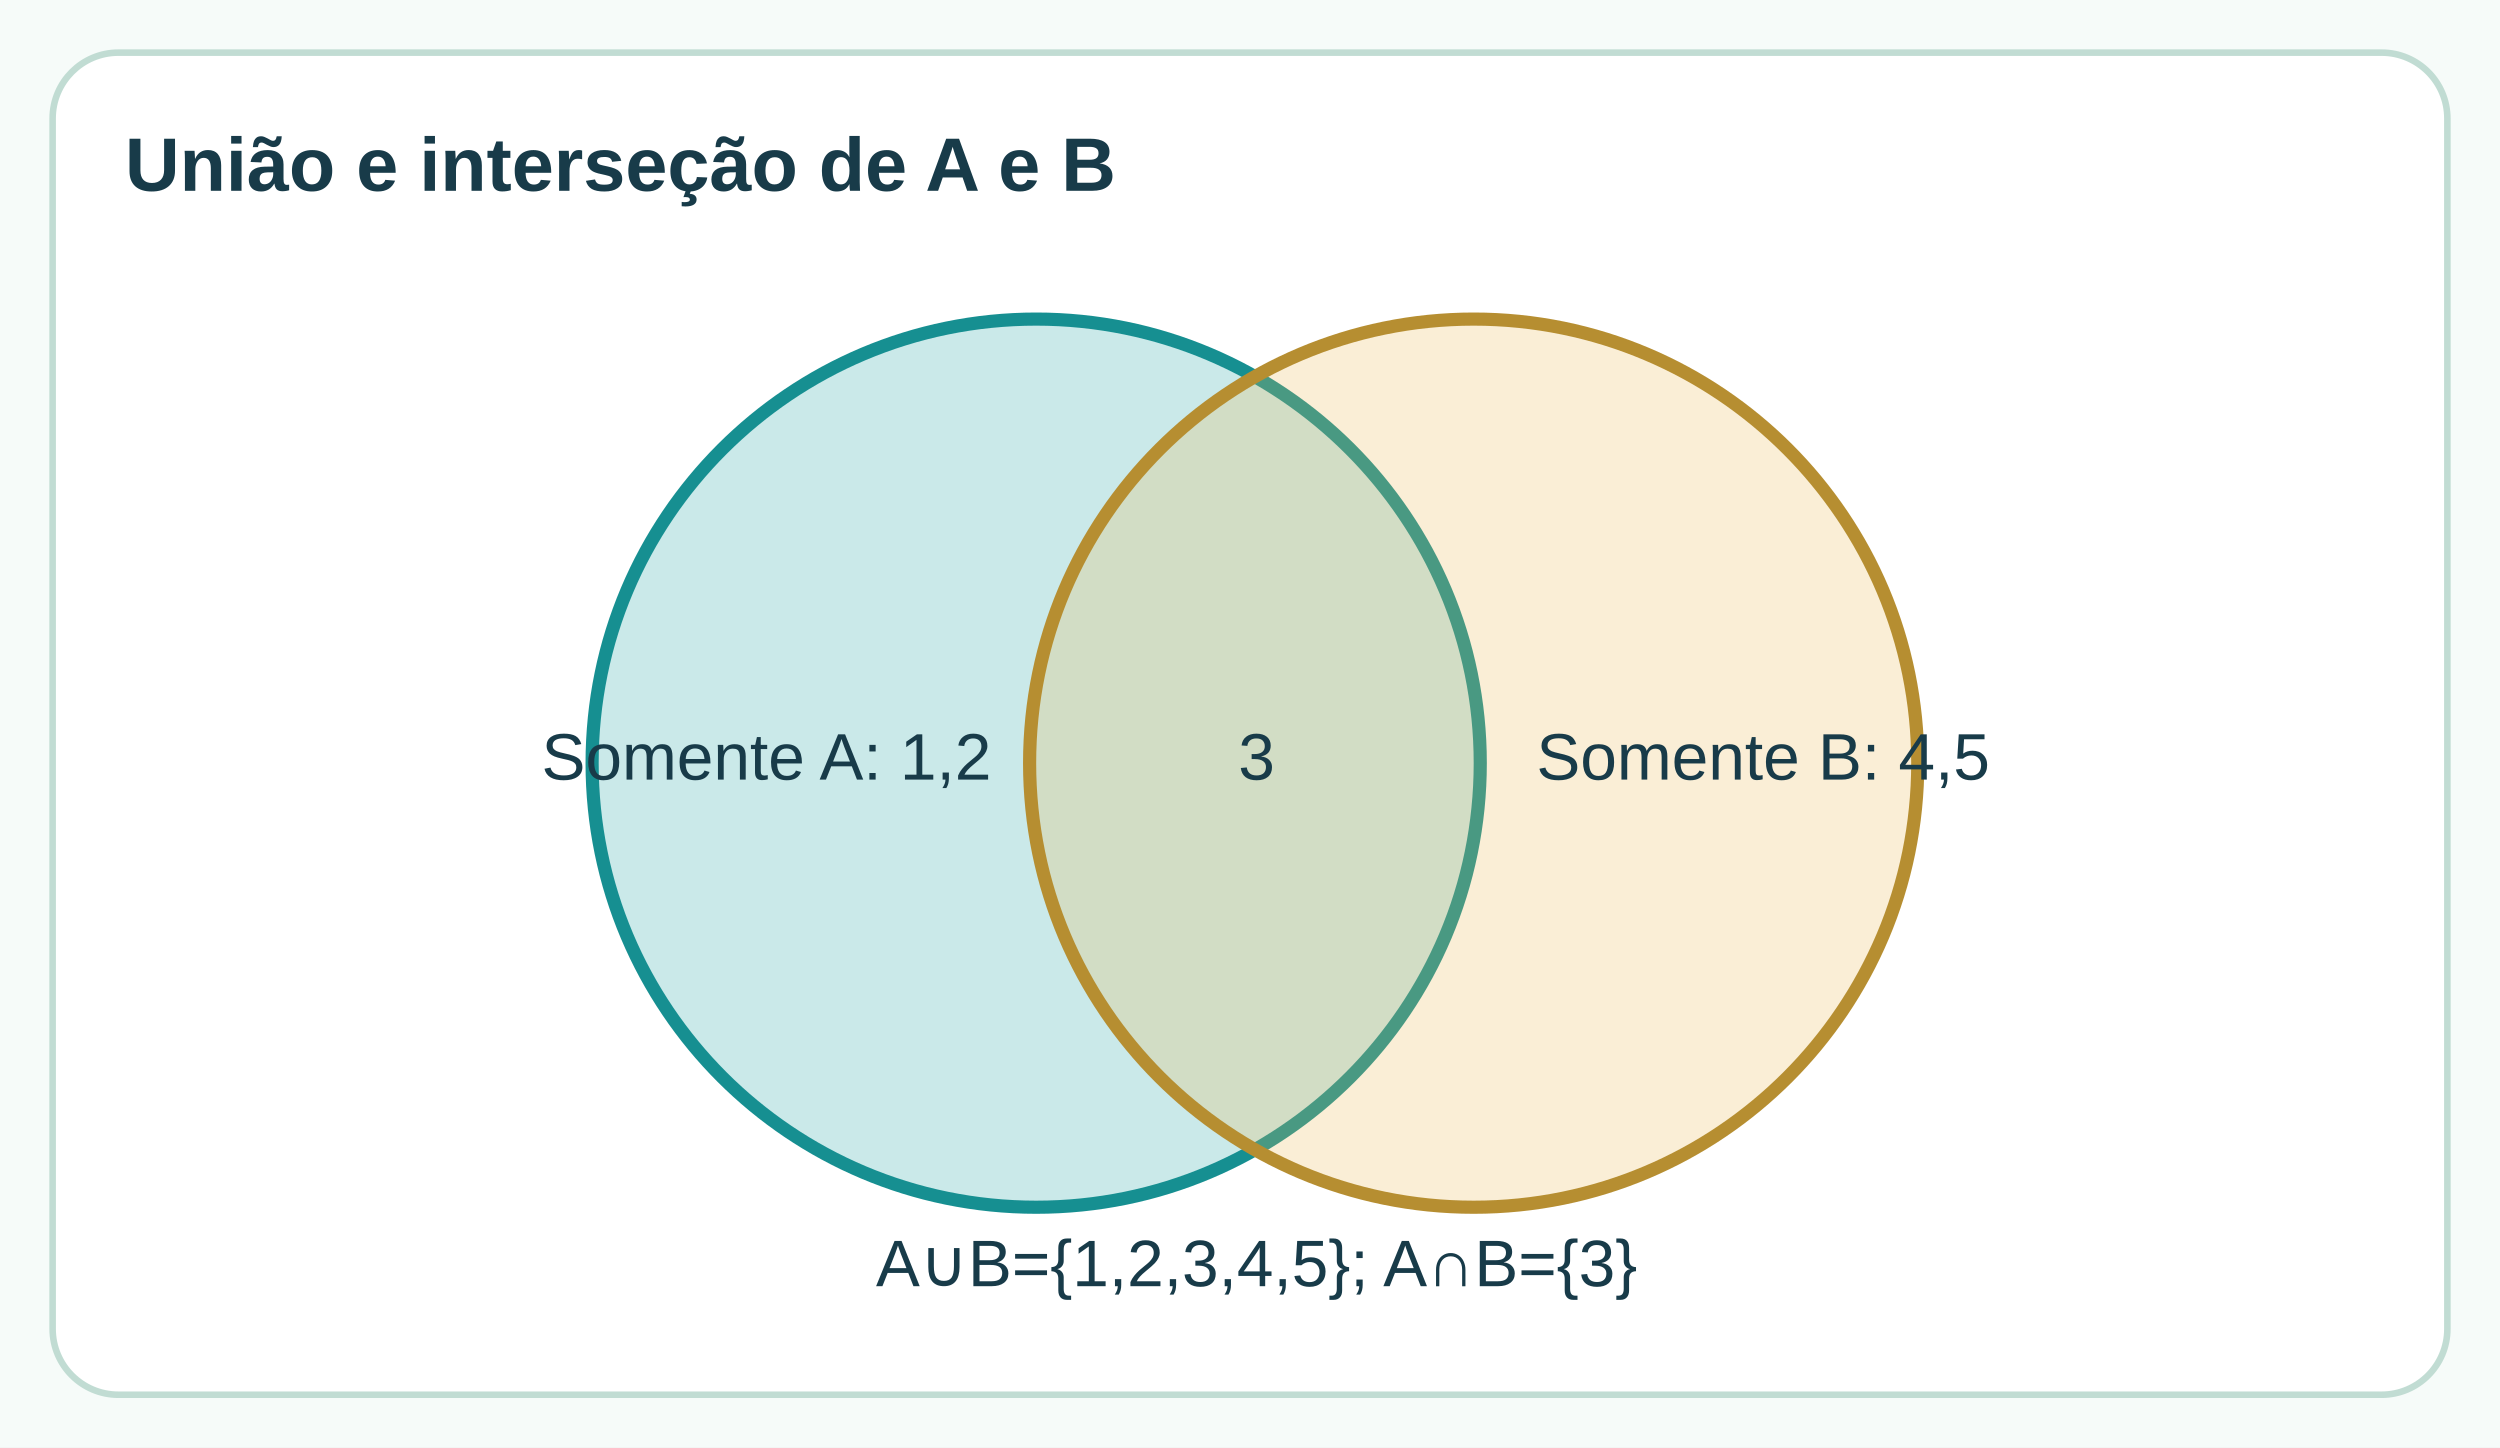
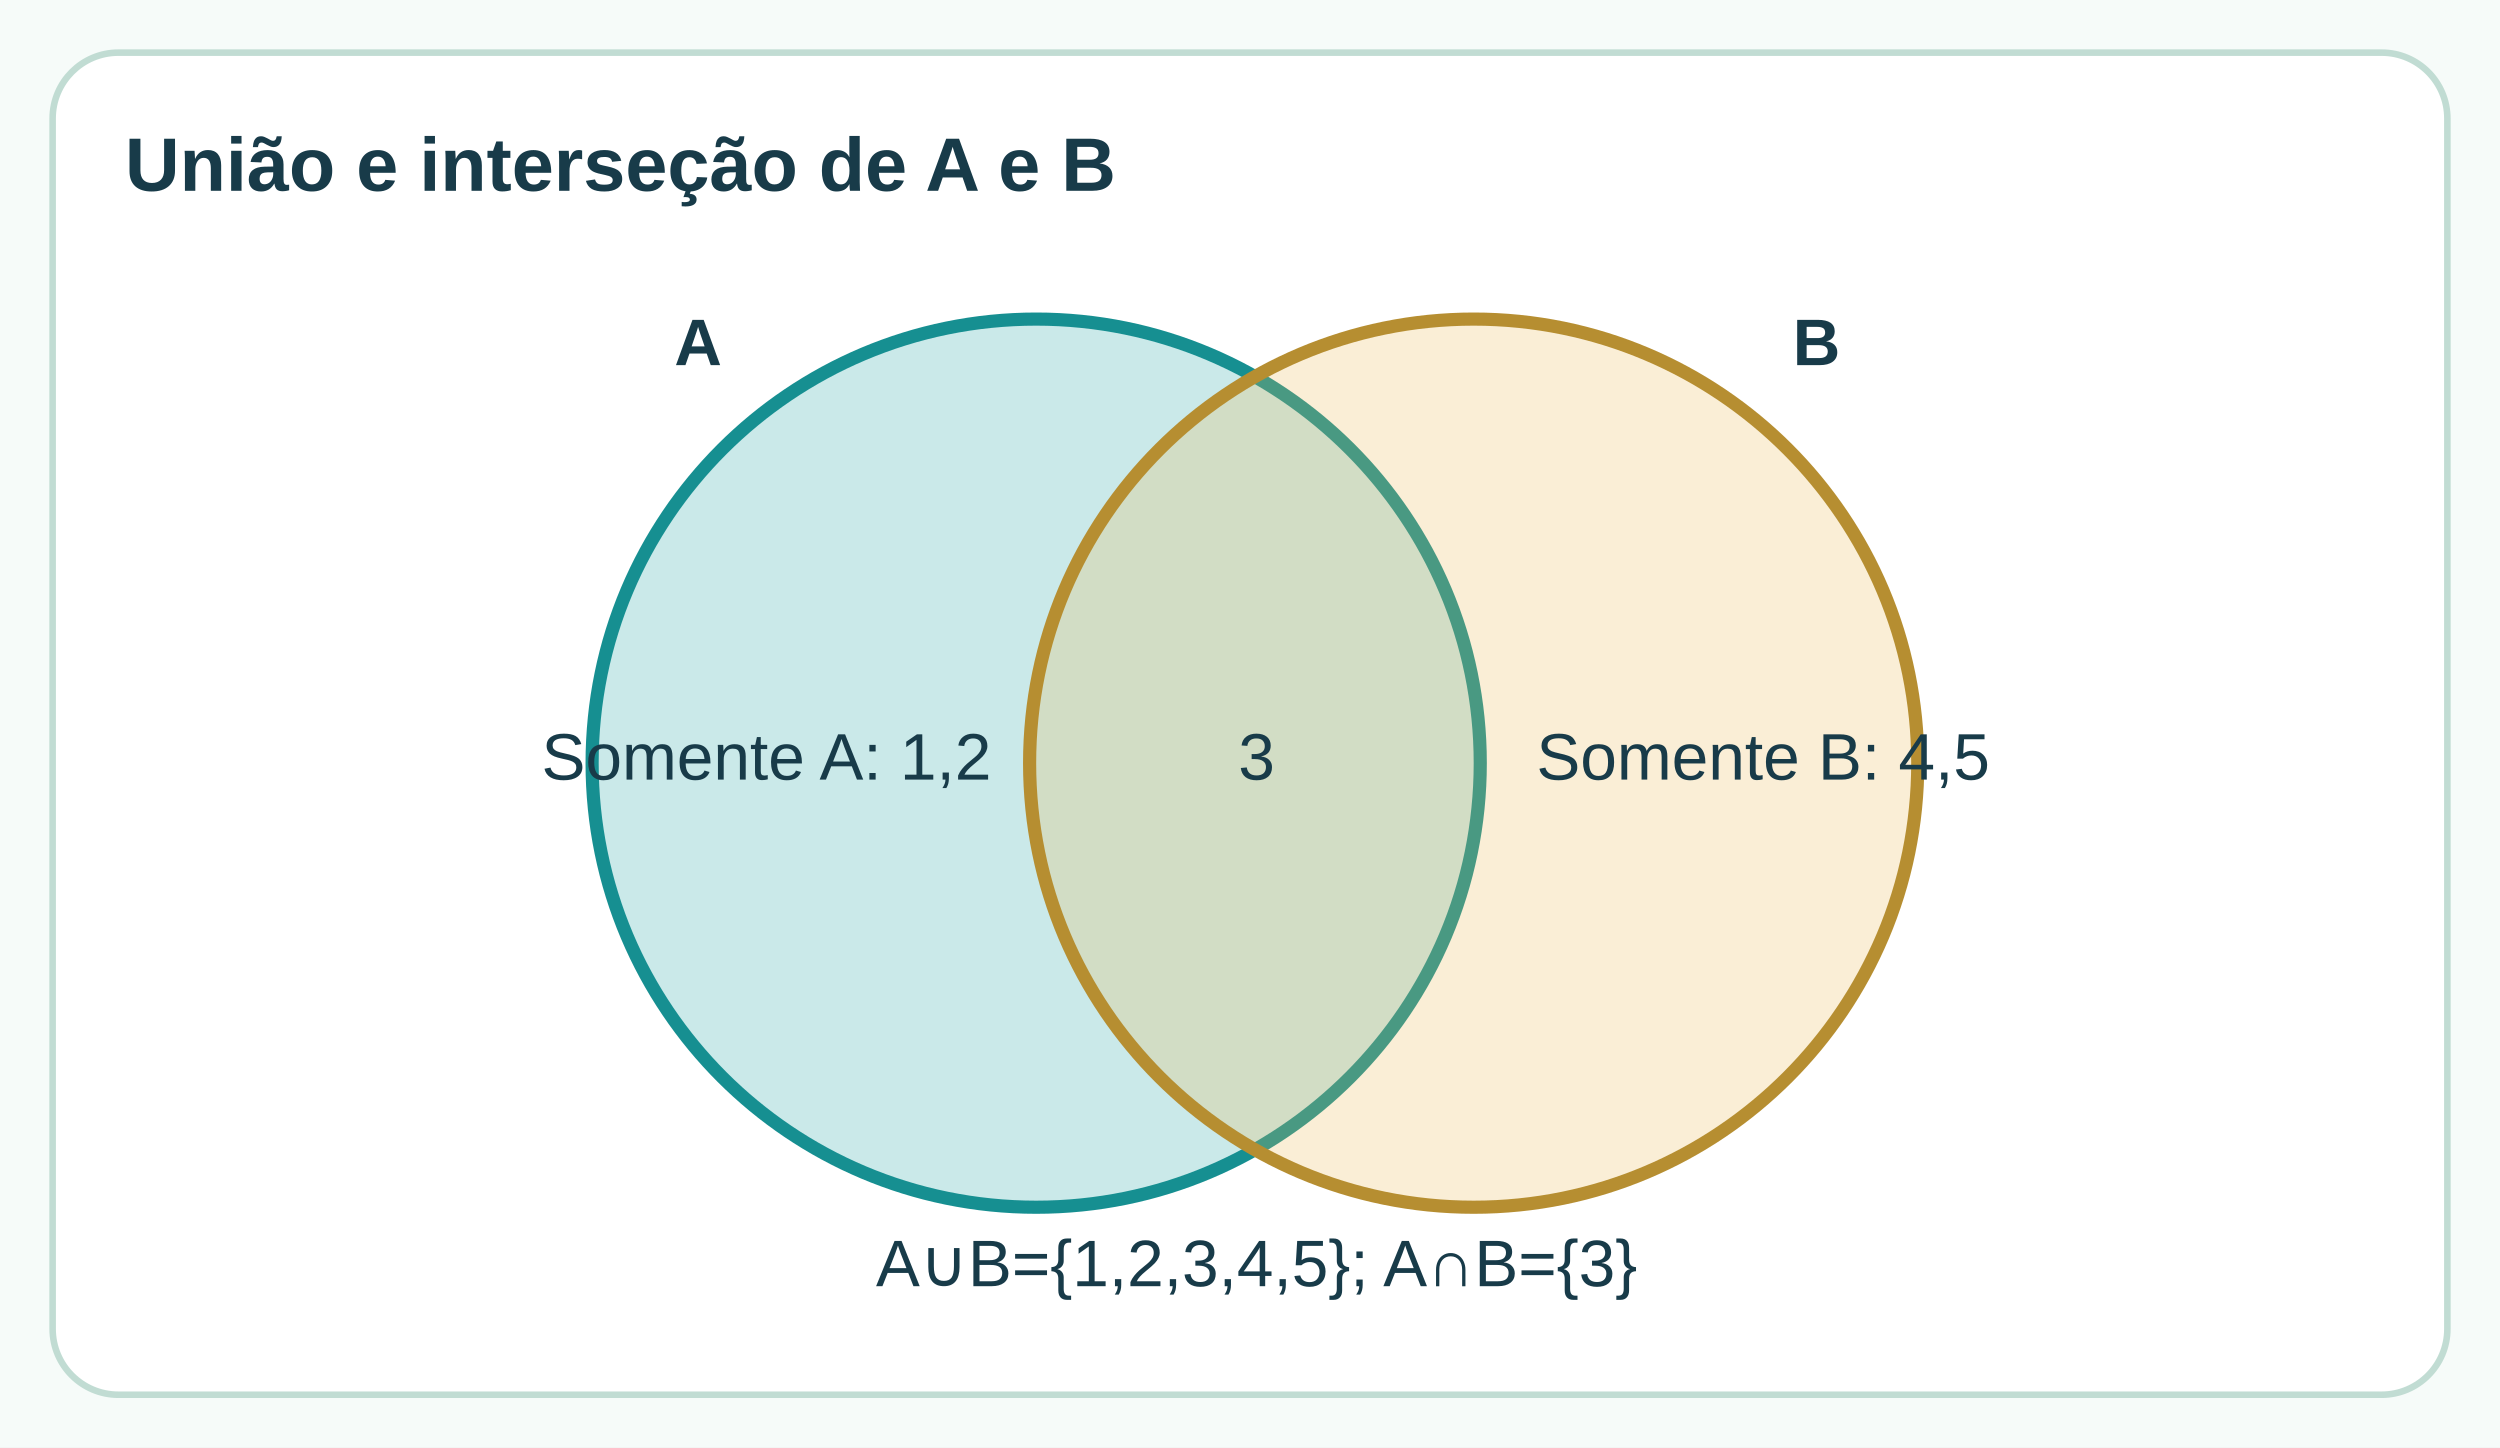
<svg xmlns="http://www.w3.org/2000/svg" width="760" height="440" viewBox="0 0 760 440" role="img">
  <rect width="760" height="440" fill="#f6fbf9" />
  <rect x="16" y="16" width="728" height="408" rx="20" fill="white" stroke="#c1dcd3" stroke-width="2" />
  <text x="38" y="58" font-family="Arial,sans-serif" font-size="23" font-weight="bold" fill="#183b49">União e interseção de A e B</text>
  <g font-family="Arial,sans-serif" font-size="20" fill="#183b49">
+     <text x="205" y="111" font-weight="bold">A</text>
+     <text x="545" y="111" font-weight="bold">B</text>
    <circle cx="315" cy="232" r="135" fill="#24a5a6" fill-opacity=".24" stroke="#168f91" stroke-width="4" />
    <circle cx="448" cy="232" r="135" fill="#ecb856" fill-opacity=".24" stroke="#b68e31" stroke-width="4" />
    <text x="233" y="237" text-anchor="middle">Somente A: 1,2</text>
    <text x="382" y="237" text-anchor="middle">3</text>
    <text x="536" y="237" text-anchor="middle">Somente B: 4,5</text>
    <text x="382" y="391" text-anchor="middle">A∪B={1,2,3,4,5}; A∩B={3}</text>
  </g>
</svg>
